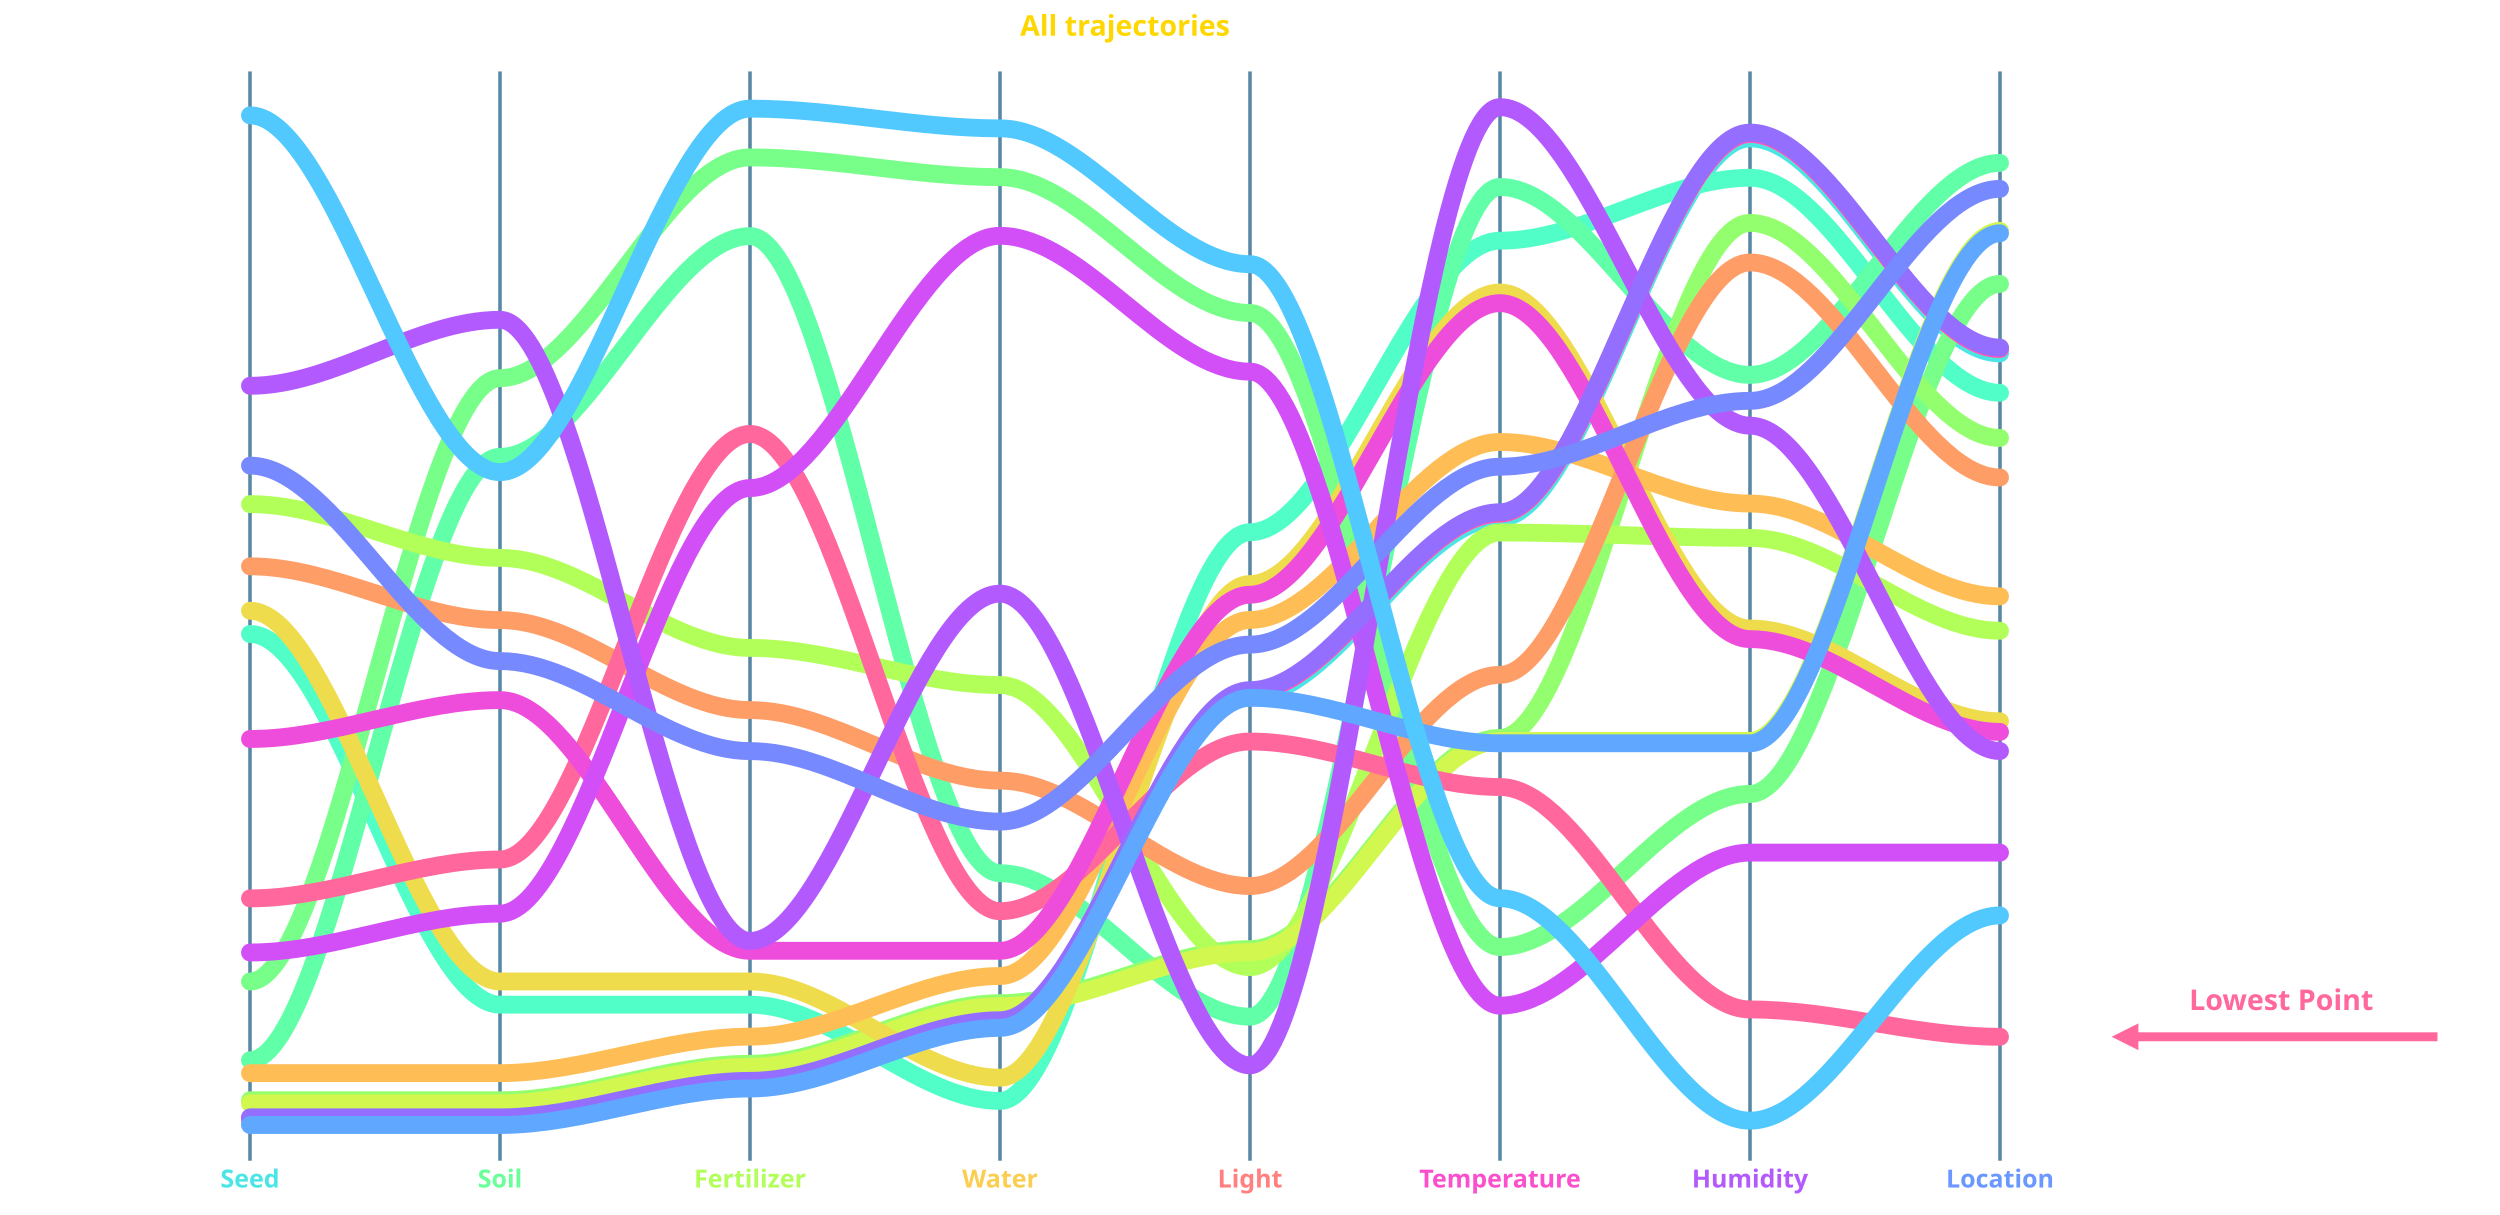
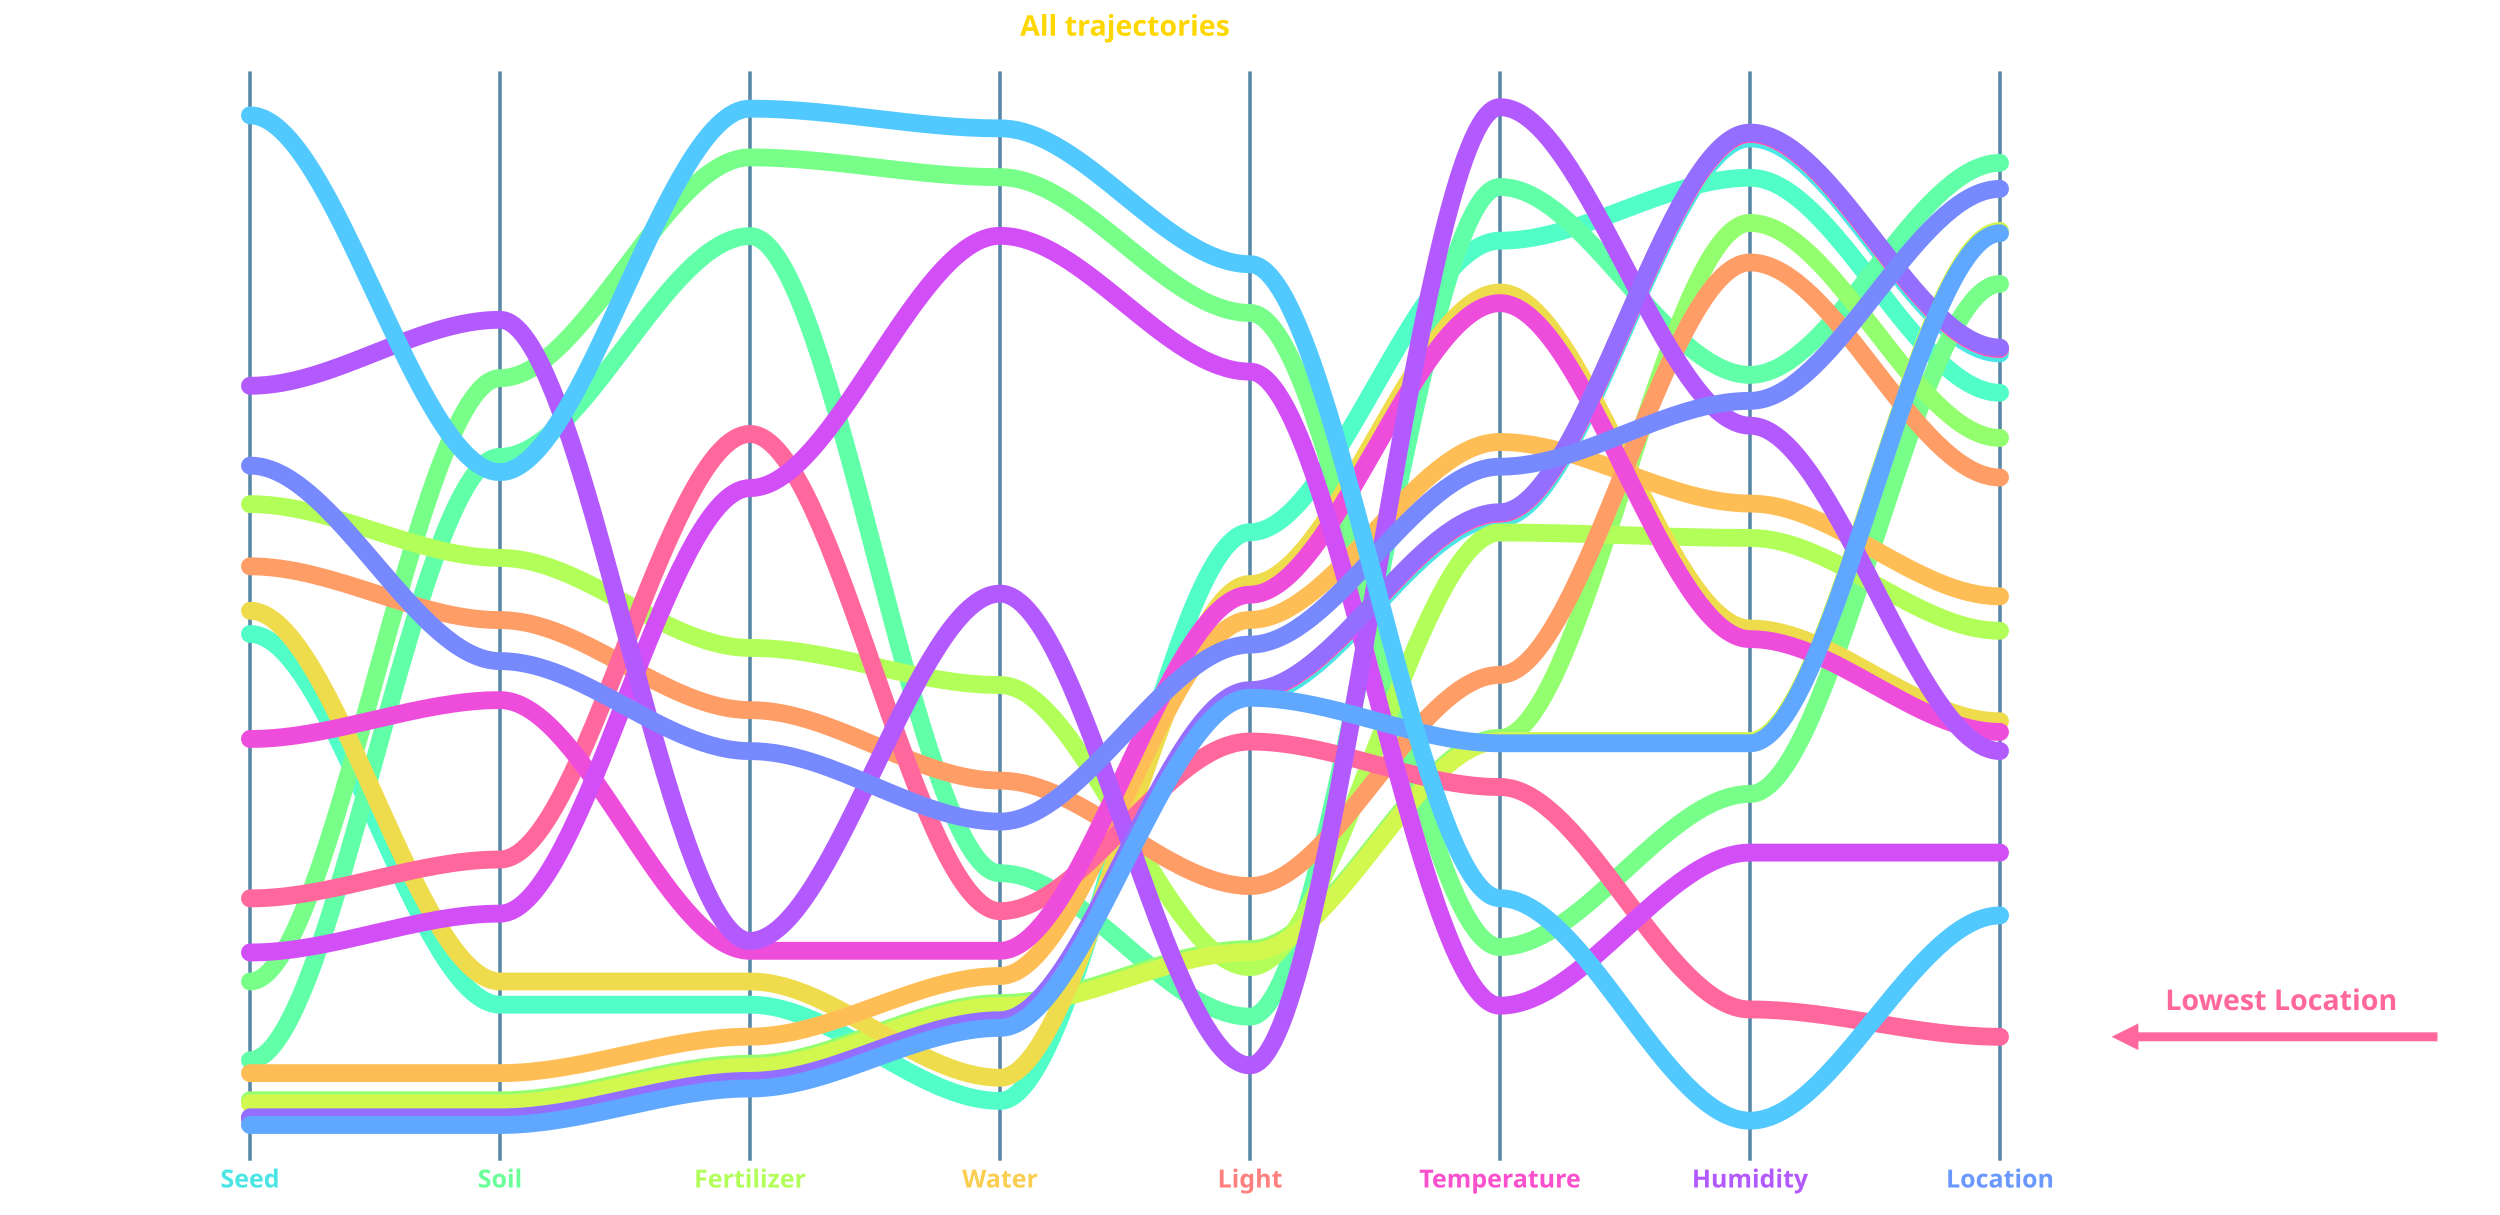
<svg xmlns="http://www.w3.org/2000/svg" baseProfile="full" height="680" version="1.1" width="1400">
  <defs>
    <style type="text/css">.curve_00{stroke:#4ce5e6;opacity:1;}
.curve_00:hover{opacity:1;}</style>
    <style type="text/css">.curve_01{stroke:#51fec8;opacity:1;}
.curve_01:hover{opacity:1;}</style>
    <style type="text/css">.curve_02{stroke:#60ffa8;opacity:1;}
.curve_02:hover{opacity:1;}</style>
    <style type="text/css">.curve_03{stroke:#77ff89;opacity:1;}
.curve_03:hover{opacity:1;}</style>
    <style type="text/css">.curve_04{stroke:#93ff6e;opacity:1;}
.curve_04:hover{opacity:1;}</style>
    <style type="text/css">.curve_05{stroke:#b2ff5a;opacity:1;}
.curve_05:hover{opacity:1;}</style>
    <style type="text/css">.curve_06{stroke:#d2f74f;opacity:1;}
.curve_06:hover{opacity:1;}</style>
    <style type="text/css">.curve_07{stroke:#eedc4d;opacity:1;}
.curve_07:hover{opacity:1;}</style>
    <style type="text/css">.curve_08{stroke:#ffbd55;opacity:1;}
.curve_08:hover{opacity:1;}</style>
    <style type="text/css">.curve_09{stroke:#ff9d67;opacity:1;}
.curve_09:hover{opacity:1;}</style>
    <style type="text/css">.curve_10{stroke:#ff807f;opacity:1;}
.curve_10:hover{opacity:1;}</style>
    <style type="text/css">.curve_11{stroke:#ff679d;opacity:1;}
.curve_11:hover{opacity:1;}</style>
    <style type="text/css">.curve_12{stroke:#ff55bd;opacity:1;}
.curve_12:hover{opacity:1;}</style>
    <style type="text/css">.curve_13{stroke:#ee4ddc;opacity:1;}
.curve_13:hover{opacity:1;}</style>
    <style type="text/css">.curve_14{stroke:#d24ff7;opacity:1;}
.curve_14:hover{opacity:1;}</style>
    <style type="text/css">.curve_15{stroke:#b35aff;opacity:1;}
.curve_15:hover{opacity:1;}</style>
    <style type="text/css">.curve_16{stroke:#936eff;opacity:1;}
.curve_16:hover{opacity:1;}</style>
    <style type="text/css">.curve_17{stroke:#7789ff;opacity:1;}
.curve_17:hover{opacity:1;}</style>
    <style type="text/css">.curve_18{stroke:#60a8ff;opacity:1;}
.curve_18:hover{opacity:1;}</style>
    <style type="text/css">.curve_19{stroke:#51c8fe;opacity:1;}
.curve_19:hover{opacity:1;}</style>
    <marker id="arrowhead" markerHeight="3" markerWidth="3" orient="auto" refX="5" refY="5" viewBox="0 0 10 10">
      <path d="M 0 0 L 10 5 L 0 10 Z" fill="#ff679d" stroke-width="0" />
    </marker>
  </defs>
  <text fill="#FFD700" font-family="Fira Code" font-size="16px" font-weight="bold" text-anchor="middle" x="630.0" y="20.0">All trajectories</text>
  <g>
    <text fill="#4ce5e6" font-family="Fira Code" font-size="14px" font-weight="bold" text-anchor="middle" x="140.0" y="665.0">Seed</text>
    <text fill="#6aff98" font-family="Fira Code" font-size="14px" font-weight="bold" text-anchor="middle" x="280.0" y="665.0">Soil</text>
    <text fill="#b2ff5a" font-family="Fira Code" font-size="14px" font-weight="bold" text-anchor="middle" x="420.0" y="665.0">Fertilizer</text>
    <text fill="#fbcd50" font-family="Fira Code" font-size="14px" font-weight="bold" text-anchor="middle" x="560.0" y="665.0">Water</text>
    <text fill="#ff807f" font-family="Fira Code" font-size="14px" font-weight="bold" text-anchor="middle" x="700.0" y="665.0">Light</text>
    <text fill="#fb50cd" font-family="Fira Code" font-size="14px" font-weight="bold" text-anchor="middle" x="840.0" y="665.0">Temperature</text>
    <text fill="#b35aff" font-family="Fira Code" font-size="14px" font-weight="bold" text-anchor="middle" x="980.0" y="665.0">Humidity</text>
    <text fill="#6a98ff" font-family="Fira Code" font-size="14px" font-weight="bold" text-anchor="middle" x="1120.0" y="665.0">Location</text>
  </g>
  <g id="grid" stroke="#5988a6" stroke-width="2">
    <line x1="140.0" x2="140.0" y1="40" y2="650" />
    <line x1="280.0" x2="280.0" y1="40" y2="650" />
    <line x1="420.0" x2="420.0" y1="40" y2="650" />
    <line x1="560.0" x2="560.0" y1="40" y2="650" />
    <line x1="700.0" x2="700.0" y1="40" y2="650" />
    <line x1="840.0" x2="840.0" y1="40" y2="650" />
    <line x1="980.0" x2="980.0" y1="40" y2="650" />
    <line x1="1120.0" x2="1120.0" y1="40" y2="650" />
  </g>
  <g class="curve_00">
    <path d="M 140.0 628.975 C 186.667 628.975 233.333 628.975 280.0 628.975 C 326.667 628.975 373.333 608.54 420.0 608.54 C 466.667 608.54 513.333 574.586 560.0 574.586 C 606.667 574.586 653.333 389.746 700.0 389.746 C 746.667 389.746 793.333 290.108 840.0 290.108 C 886.667 290.108 933.333 77.493 980.0 77.493 C 1026.667 77.493 1073.333 197.901 1120.0 197.901" fill="none" stroke="#4ce5e6" stroke-linecap="round" stroke-width="10" />
  </g>
  <g class="curve_01">
    <path d="M 140.0 355.022 C 186.667 355.022 233.333 562.61 280.0 562.61 C 326.667 562.61 373.333 562.61 420.0 562.61 C 466.667 562.61 513.333 616.527 560.0 616.527 C 606.667 616.527 653.333 298.057 700.0 298.057 C 746.667 298.057 793.333 134.782 840.0 134.782 C 886.667 134.782 933.333 99.542 980.0 99.542 C 1026.667 99.542 1073.333 219.95 1120.0 219.95" fill="none" stroke="#51fec8" stroke-linecap="round" stroke-width="10" />
  </g>
  <g class="curve_02">
    <path d="M 140.0 593.728 C 186.667 593.728 233.333 255.858 280.0 255.858 C 326.667 255.858 373.333 132.232 420.0 132.232 C 466.667 132.232 513.333 489.004 560.0 489.004 C 606.667 489.004 653.333 569.322 700.0 569.322 C 746.667 569.322 793.333 104.715 840.0 104.715 C 886.667 104.715 933.333 209.934 980.0 209.934 C 1026.667 209.934 1073.333 91.226 1120.0 91.226" fill="none" stroke="#60ffa8" stroke-linecap="round" stroke-width="10" />
  </g>
  <g class="curve_03">
    <path d="M 140.0 549.638 C 186.667 549.638 233.333 211.768 280.0 211.768 C 326.667 211.768 373.333 88.142 420.0 88.142 C 466.667 88.142 513.333 99.203 560.0 99.203 C 606.667 99.203 653.333 175.261 700.0 175.261 C 746.667 175.261 793.333 530.328 840.0 530.328 C 886.667 530.328 933.333 444.609 980.0 444.609 C 1026.667 444.609 1073.333 158.991 1120.0 158.991" fill="none" stroke="#77ff89" stroke-linecap="round" stroke-width="10" />
  </g>
  <g class="curve_04">
    <path d="M 140.0 616.159 C 186.667 616.159 233.333 616.159 280.0 616.159 C 326.667 616.159 373.333 595.724 420.0 595.724 C 466.667 595.724 513.333 561.77 560.0 561.77 C 606.667 561.77 653.333 531.509 700.0 531.509 C 746.667 531.509 793.333 413.247 840.0 413.247 C 886.667 413.247 933.333 124.837 980.0 124.837 C 1026.667 124.837 1073.333 245.245 1120.0 245.245" fill="none" stroke="#93ff6e" stroke-linecap="round" stroke-width="10" />
  </g>
  <g class="curve_05">
    <path d="M 140.0 282.318 C 186.667 282.318 233.333 312.419 280.0 312.419 C 326.667 312.419 373.333 362.829 420.0 362.829 C 466.667 362.829 513.333 383.618 560.0 383.618 C 606.667 383.618 653.333 541.571 700.0 541.571 C 746.667 541.571 793.333 298.199 840.0 298.199 C 886.667 298.199 933.333 301.238 980.0 301.238 C 1026.667 301.238 1073.333 353.215 1120.0 353.215" fill="none" stroke="#b2ff5a" stroke-linecap="round" stroke-width="10" />
  </g>
  <g class="curve_06">
    <path d="M 140.0 617.841 C 186.667 617.841 233.333 617.841 280.0 617.841 C 326.667 617.841 373.333 597.406 420.0 597.406 C 466.667 597.406 513.333 563.452 560.0 563.452 C 606.667 563.452 653.333 533.191 700.0 533.191 C 746.667 533.191 793.333 414.93 840.0 414.93 C 886.667 414.93 933.333 414.93 980.0 414.93 C 1026.667 414.93 1073.333 129.312 1120.0 129.312" fill="none" stroke="#d2f74f" stroke-linecap="round" stroke-width="10" />
  </g>
  <g class="curve_07">
    <path d="M 140.0 342.022 C 186.667 342.022 233.333 549.61 280.0 549.61 C 326.667 549.61 373.333 549.61 420.0 549.61 C 466.667 549.61 513.333 603.527 560.0 603.527 C 606.667 603.527 653.333 327.074 700.0 327.074 C 746.667 327.074 793.333 163.799 840.0 163.799 C 886.667 163.799 933.333 351.946 980.0 351.946 C 1026.667 351.946 1073.333 403.923 1120.0 403.923" fill="none" stroke="#eedc4d" stroke-linecap="round" stroke-width="10" />
  </g>
  <g class="curve_08">
    <path d="M 140.0 600.959 C 186.667 600.959 233.333 600.959 280.0 600.959 C 326.667 600.959 373.333 580.524 420.0 580.524 C 466.667 580.524 513.333 546.57 560.0 546.57 C 606.667 546.57 653.333 347.149 700.0 347.149 C 746.667 347.149 793.333 247.51 840.0 247.51 C 886.667 247.51 933.333 281.98 980.0 281.98 C 1026.667 281.98 1073.333 333.957 1120.0 333.957" fill="none" stroke="#ffbd55" stroke-linecap="round" stroke-width="10" />
  </g>
  <g class="curve_09">
    <path d="M 140.0 317.144 C 186.667 317.144 233.333 347.245 280.0 347.245 C 326.667 347.245 373.333 397.654 420.0 397.654 C 466.667 397.654 513.333 437.141 560.0 437.141 C 606.667 437.141 653.333 496.18 700.0 496.18 C 746.667 496.18 793.333 377.918 840.0 377.918 C 886.667 377.918 933.333 146.981 980.0 146.981 C 1026.667 146.981 1073.333 267.389 1120.0 267.389" fill="none" stroke="#ff9d67" stroke-linecap="round" stroke-width="10" />
  </g>
  <g class="curve_10">
    <path d="M 140.0 626.431 C 186.667 626.431 233.333 626.431 280.0 626.431 C 326.667 626.431 373.333 605.996 420.0 605.996 C 466.667 605.996 513.333 572.042 560.0 572.042 C 606.667 572.042 653.333 387.202 700.0 387.202 C 746.667 387.202 793.333 287.564 840.0 287.564 C 886.667 287.564 933.333 74.949 980.0 74.949 C 1026.667 74.949 1073.333 195.357 1120.0 195.357" fill="none" stroke="#ff807f" stroke-linecap="round" stroke-width="10" />
  </g>
  <g class="curve_11">
    <path d="M 140.0 503.087 C 186.667 503.087 233.333 481.321 280.0 481.321 C 326.667 481.321 373.333 243.016 420.0 243.016 C 466.667 243.016 513.333 510.264 560.0 510.264 C 606.667 510.264 653.333 415.26 700.0 415.26 C 746.667 415.26 793.333 440.732 840.0 440.732 C 886.667 440.732 933.333 565.297 980.0 565.297 C 1026.667 565.297 1073.333 580.602 1120.0 580.602" fill="none" stroke="#ff679d" stroke-linecap="round" stroke-width="10" />
  </g>
  <g class="curve_12">
    <path d="M 140.0 626.456 C 186.667 626.456 233.333 626.456 280.0 626.456 C 326.667 626.456 373.333 606.021 420.0 606.021 C 466.667 606.021 513.333 572.067 560.0 572.067 C 606.667 572.067 653.333 387.227 700.0 387.227 C 746.667 387.227 793.333 287.589 840.0 287.589 C 886.667 287.589 933.333 74.974 980.0 74.974 C 1026.667 74.974 1073.333 195.382 1120.0 195.382" fill="none" stroke="#ff55bd" stroke-linecap="round" stroke-width="10" />
  </g>
  <g class="curve_13">
    <path d="M 140.0 413.823 C 186.667 413.823 233.333 392.057 280.0 392.057 C 326.667 392.057 373.333 532.454 420.0 532.454 C 466.667 532.454 513.333 532.454 560.0 532.454 C 606.667 532.454 653.333 333.033 700.0 333.033 C 746.667 333.033 793.333 169.758 840.0 169.758 C 886.667 169.758 933.333 357.905 980.0 357.905 C 1026.667 357.905 1073.333 409.882 1120.0 409.882" fill="none" stroke="#ee4ddc" stroke-linecap="round" stroke-width="10" />
  </g>
  <g class="curve_14">
    <path d="M 140.0 533.391 C 186.667 533.391 233.333 511.625 280.0 511.625 C 326.667 511.625 373.333 273.32 420.0 273.32 C 466.667 273.32 513.333 132.054 560.0 132.054 C 606.667 132.054 653.333 208.112 700.0 208.112 C 746.667 208.112 793.333 563.179 840.0 563.179 C 886.667 563.179 933.333 477.46 980.0 477.46 C 1026.667 477.46 1073.333 477.46 1120.0 477.46" fill="none" stroke="#d24ff7" stroke-linecap="round" stroke-width="10" />
  </g>
  <g class="curve_15">
    <path d="M 140.0 216.049 C 186.667 216.049 233.333 179.093 280.0 179.093 C 326.667 179.093 373.333 526.913 420.0 526.913 C 466.667 526.913 513.333 332.431 560.0 332.431 C 606.667 332.431 653.333 596.592 700.0 596.592 C 746.667 596.592 793.333 60 840.0 60 C 886.667 60 933.333 238.366 980.0 238.366 C 1026.667 238.366 1073.333 420.587 1120.0 420.587" fill="none" stroke="#b35aff" stroke-linecap="round" stroke-width="10" />
  </g>
  <g class="curve_16">
    <path d="M 140.0 625.721 C 186.667 625.721 233.333 625.721 280.0 625.721 C 326.667 625.721 373.333 605.286 420.0 605.286 C 466.667 605.286 513.333 571.332 560.0 571.332 C 606.667 571.332 653.333 386.492 700.0 386.492 C 746.667 386.492 793.333 286.854 840.0 286.854 C 886.667 286.854 933.333 74.239 980.0 74.239 C 1026.667 74.239 1073.333 194.647 1120.0 194.647" fill="none" stroke="#936eff" stroke-linecap="round" stroke-width="10" />
  </g>
  <g class="curve_17">
    <path d="M 140.0 260.743 C 186.667 260.743 233.333 370.209 280.0 370.209 C 326.667 370.209 373.333 420.618 420.0 420.618 C 466.667 420.618 513.333 460.105 560.0 460.105 C 606.667 460.105 653.333 360.985 700.0 360.985 C 746.667 360.985 793.333 261.347 840.0 261.347 C 886.667 261.347 933.333 224.473 980.0 224.473 C 1026.667 224.473 1073.333 105.765 1120.0 105.765" fill="none" stroke="#7789ff" stroke-linecap="round" stroke-width="10" />
  </g>
  <g class="curve_18">
    <path d="M 140.0 630.0 C 186.667 630.0 233.333 630.0 280.0 630.0 C 326.667 630.0 373.333 609.565 420.0 609.565 C 466.667 609.565 513.333 575.611 560.0 575.611 C 606.667 575.611 653.333 390.771 700.0 390.771 C 746.667 390.771 793.333 416.243 840.0 416.243 C 886.667 416.243 933.333 416.243 980.0 416.243 C 1026.667 416.243 1073.333 130.625 1120.0 130.625" fill="none" stroke="#60a8ff" stroke-linecap="round" stroke-width="10" />
  </g>
  <g class="curve_19">
    <path d="M 140.0 64.603 C 186.667 64.603 233.333 264.4 280.0 264.4 C 326.667 264.4 373.333 60.826 420.0 60.826 C 466.667 60.826 513.333 71.888 560.0 71.888 C 606.667 71.888 653.333 147.945 700.0 147.945 C 746.667 147.945 793.333 503.012 840.0 503.012 C 886.667 503.012 933.333 627.578 980.0 627.578 C 1026.667 627.578 1073.333 512.645 1120.0 512.645" fill="none" stroke="#51c8fe" stroke-linecap="round" stroke-width="10" />
  </g>
  <g>
    <line marker-end="url(#arrowhead)" stroke="#ff679d" stroke-width="5" x1="1365.0" x2="1190.0" y1="580.602" y2="580.602" />
-     <text fill="#ff679d" font-family="Fira Code" font-size="16px" font-weight="bold" text-anchor="middle" x="1277.5" y="565.602">Lowest Point</text>
+     <text fill="#ff679d" font-family="Fira Code" font-size="16px" font-weight="bold" text-anchor="middle" x="1277.5" y="565.602">Lowest Location</text>
  </g>
</svg>
